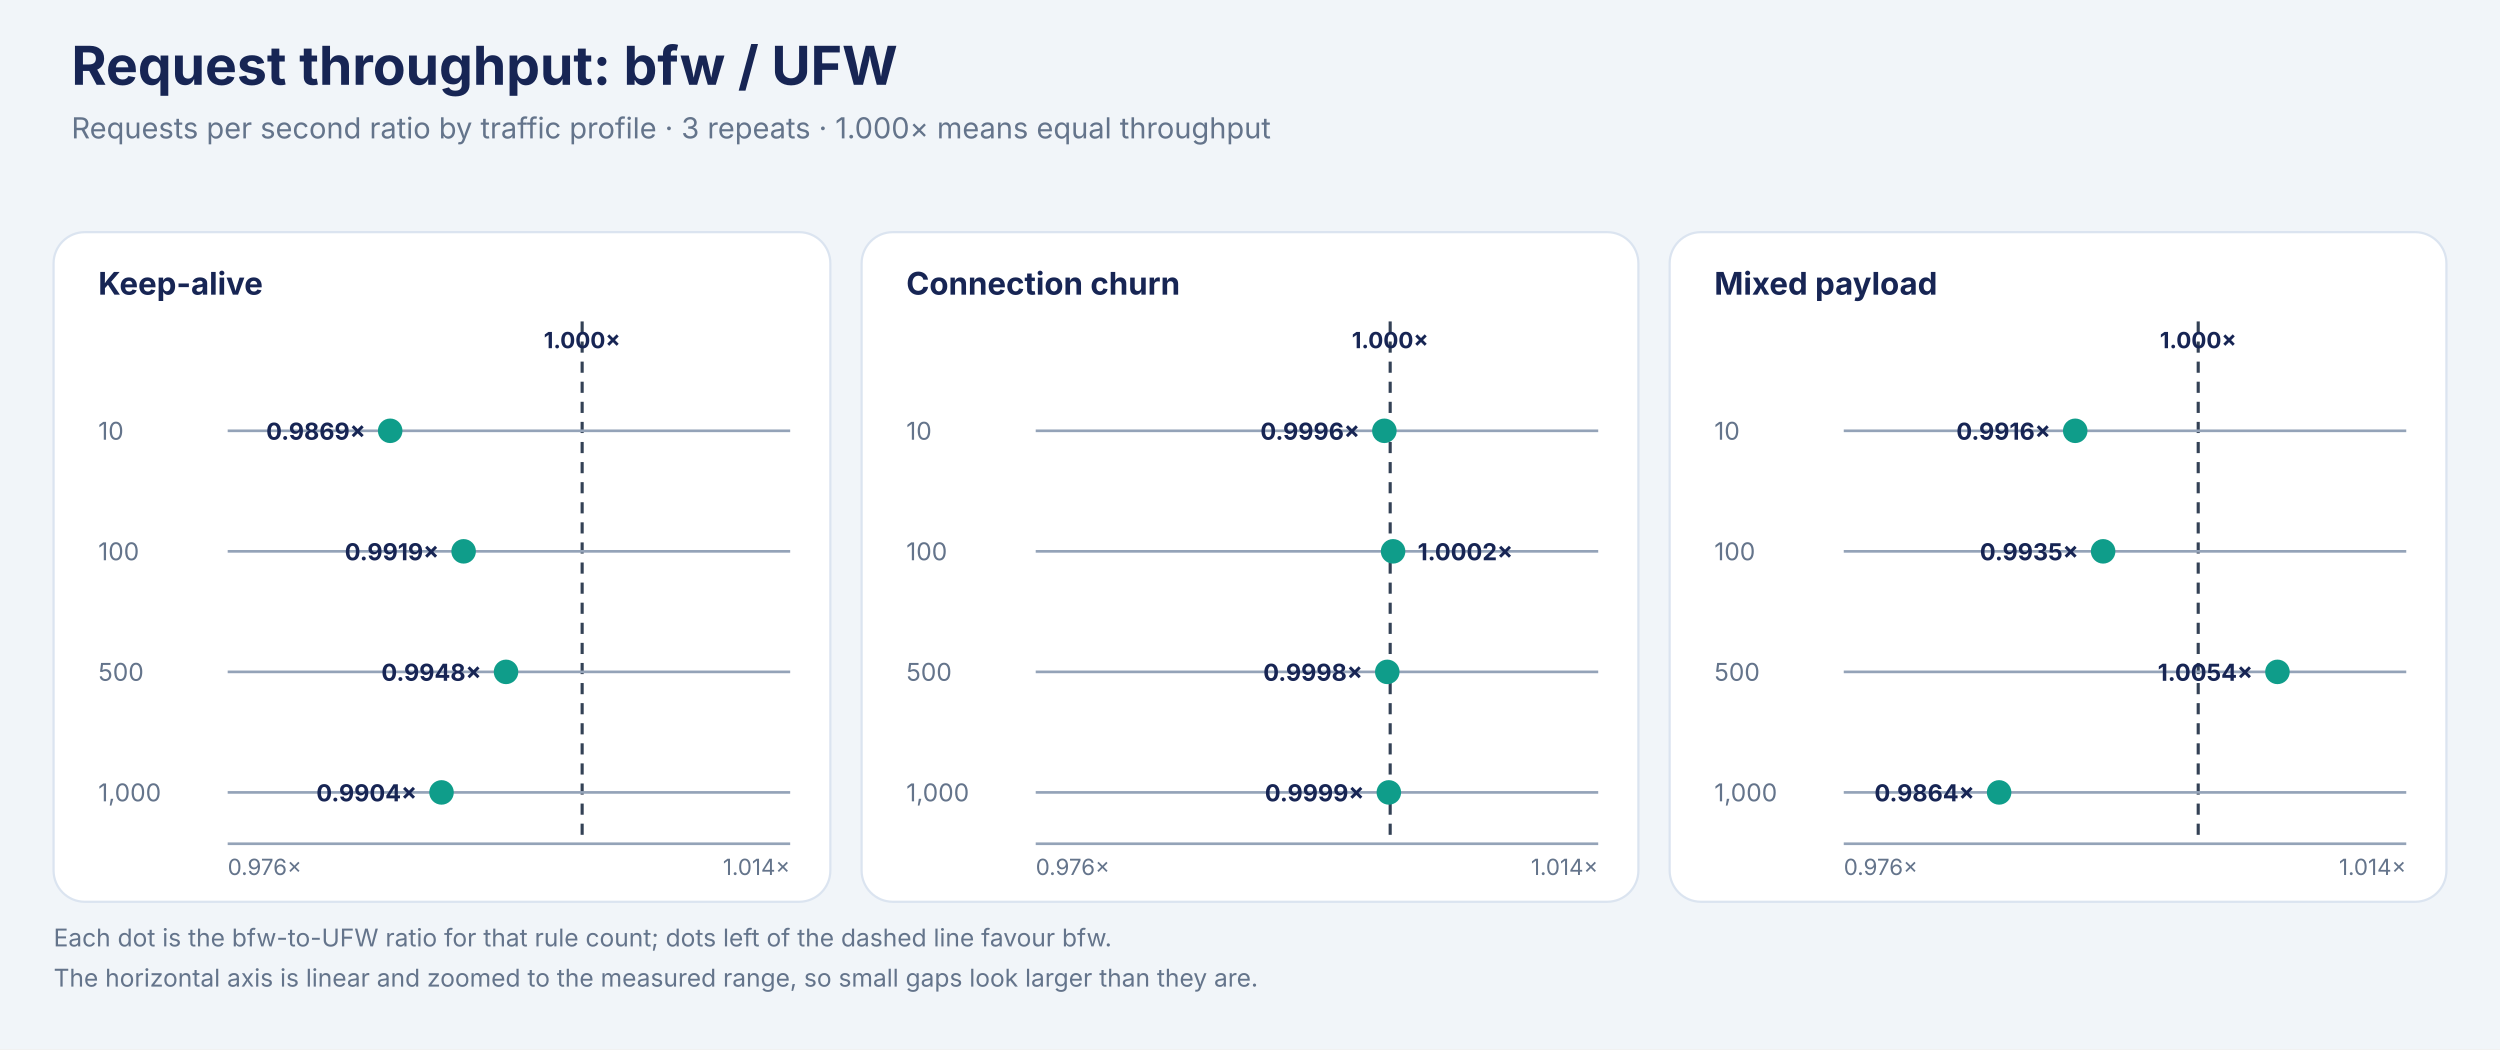
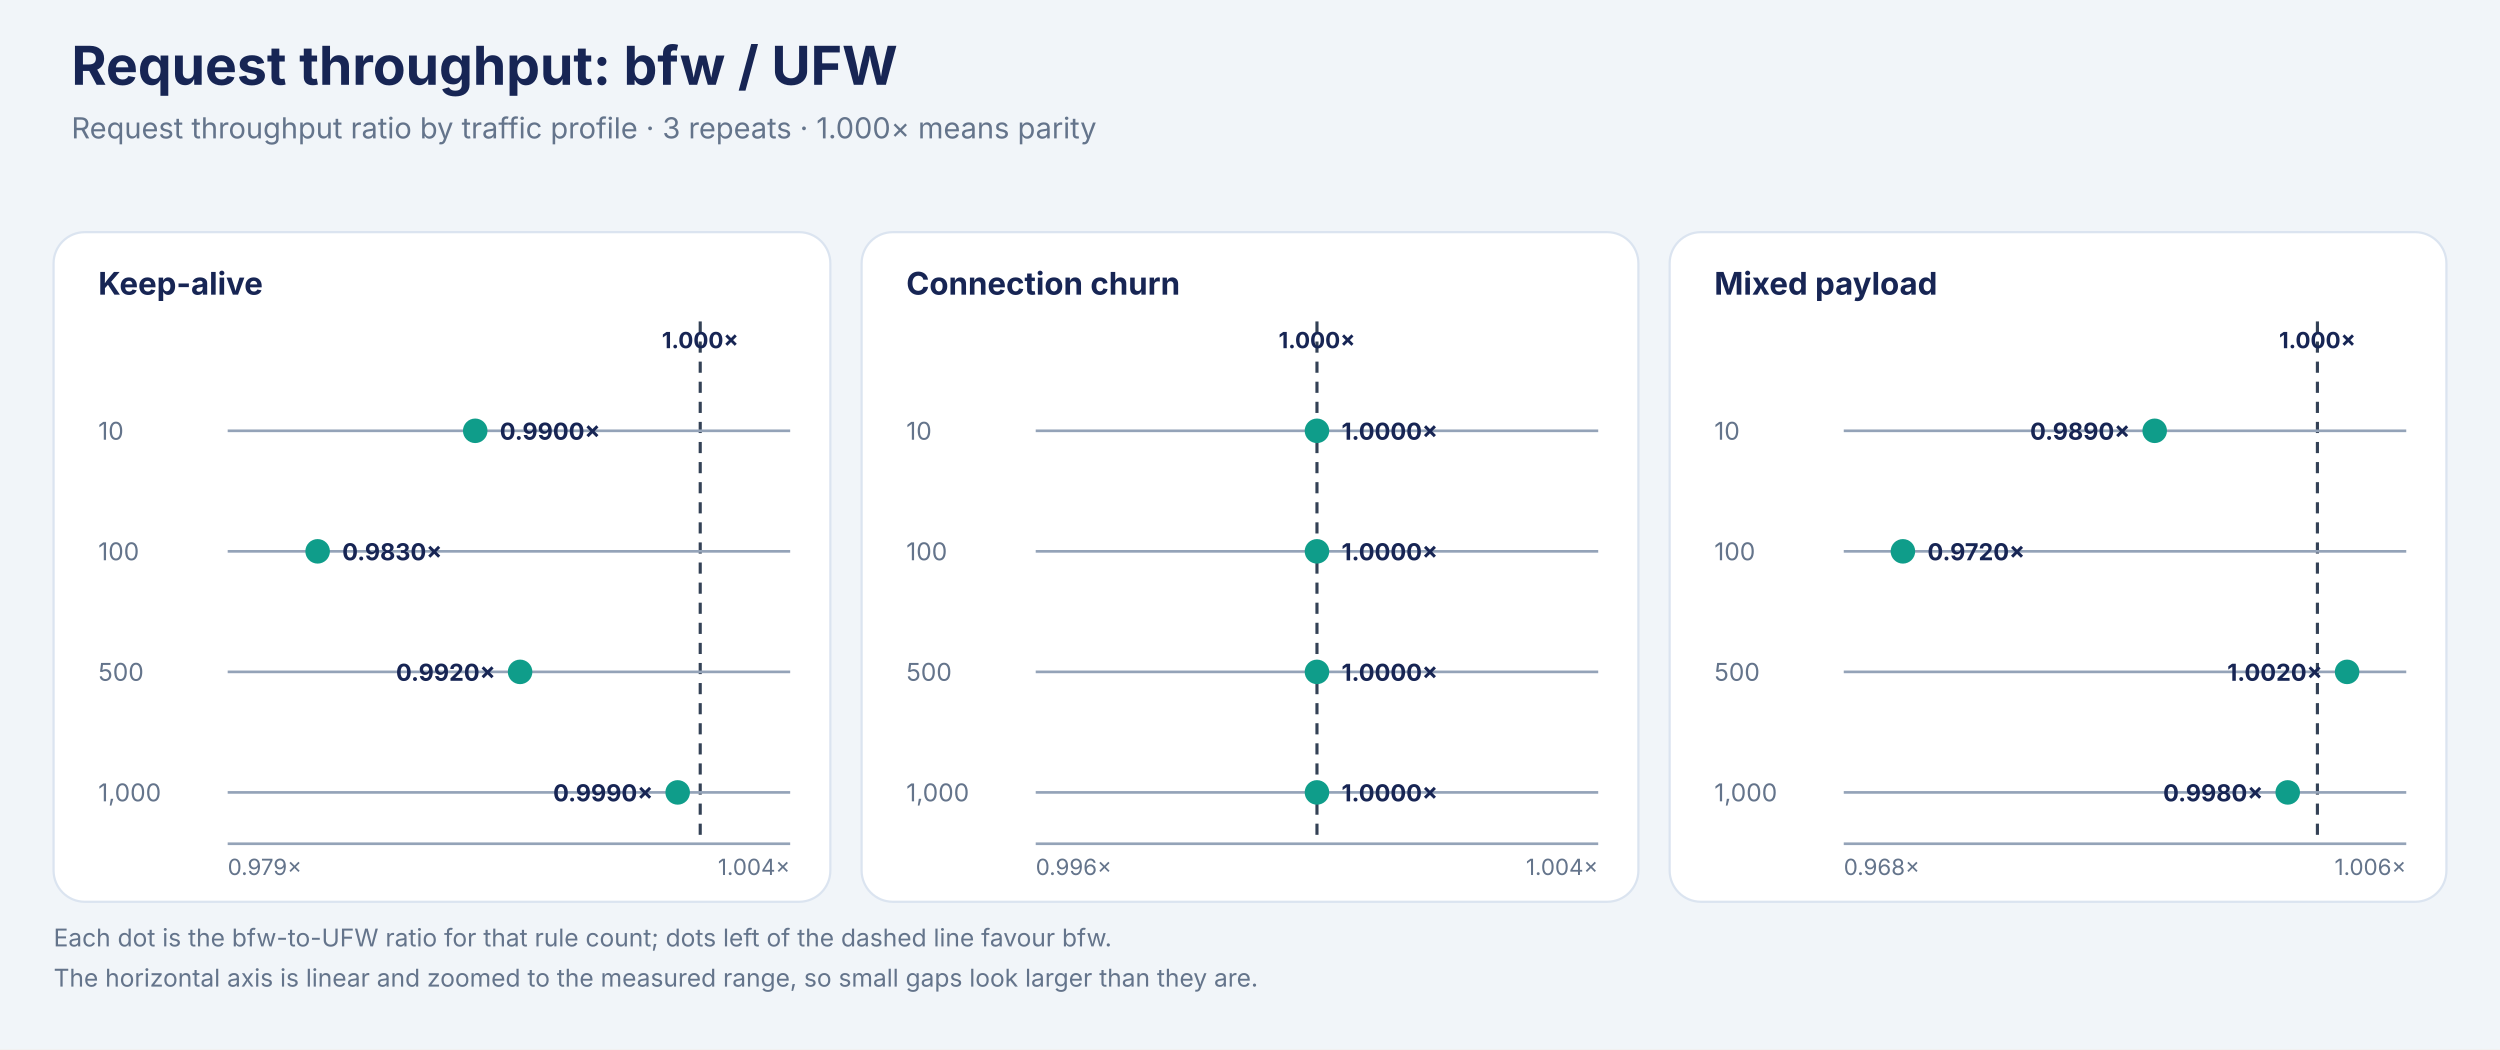
<svg xmlns="http://www.w3.org/2000/svg" width="1120" height="470" viewBox="0 0 1120 470" role="img" aria-labelledby="title desc">
  <style>
    text { font-family: Inter, ui-sans-serif, system-ui, -apple-system, "Segoe UI", sans-serif; fill: #172554; }
    .muted { fill: #64748b; }
    .panel { fill: #ffffff; stroke: #dbe4f0; stroke-width: 1; }
    .grid { stroke: #e2e8f0; stroke-width: 1; }
    .axis { stroke: #94a3b8; stroke-width: 1.2; }
    .parity { stroke: #334155; stroke-width: 1.4; stroke-dasharray: 5 4; }
    .base { fill: #64748b; }
    .bfw { fill: #0f9d8a; }
    .ufw { fill: #3b82f6; }
    .peak { fill-opacity: 0.42; }
+     .prev { fill: #cbd5e1; }
  </style>
  <rect width="1120" height="470" fill="#f1f5f9" />
  <text x="32" y="38" font-size="24" font-weight="700">Request throughput: bfw / UFW</text>
-   <text x="32" y="62" font-size="13" class="muted">Requests per second ratio by traffic profile · 3 repeats · 1.000× means equal throughput</text>
+   <text x="32" y="62" font-size="13" class="muted">Request throughput ratio by traffic profile · 3 repeats · 1.000× means parity</text>
  <rect class="panel" x="24.0" y="104" width="348.0" height="300" rx="14" />
  <text x="44.0" y="132" font-size="14" font-weight="650">Keep-alive</text>
-   <line class="parity" x1="260.8" y1="144" x2="260.8" y2="378" />
+   <line class="parity" x1="313.7" y1="144" x2="313.7" y2="378" />
  <line class="axis" x1="102.0" y1="378" x2="354.0" y2="378" />
-   <text x="102.0" y="392" text-anchor="start" font-size="10" class="muted">0.976×</text>
-   <text x="354.0" y="392" text-anchor="end" font-size="10" class="muted">1.014×</text>
-   <text x="260.8" y="156" text-anchor="middle" font-size="10" font-weight="650">1.000×</text>
+   <text x="102.0" y="392" text-anchor="start" font-size="10" class="muted">0.979×</text>
+   <text x="354.0" y="392" text-anchor="end" font-size="10" class="muted">1.004×</text>
+   <text x="313.7" y="156" text-anchor="middle" font-size="10" font-weight="650">1.000×</text>
  <text x="44.0" y="197.0" font-size="11" class="muted">10</text>
-   <line class="axis" x1="102.0" y1="193.0" x2="354.0" y2="193.0" />
-   <circle cx="174.8" cy="193.0" r="5.5" fill="#0f9d8a" />
-   <text x="163.8" y="197.0" text-anchor="end" font-size="10.5" font-weight="650" fill="#0f9d8a">0.9869×</text>
+   <line class="axis" x1="102.0" y1="193" x2="354.0" y2="193" />
+   <circle cx="212.9" cy="193" r="5.5" fill="#0f9d8a" />
+   <text x="223.9" y="197.0" text-anchor="start" font-size="10.5" font-weight="650" fill="#0f9d8a">0.9900×</text>
  <text x="44.0" y="251.0" font-size="11" class="muted">100</text>
-   <line class="axis" x1="102.0" y1="247.0" x2="354.0" y2="247.0" />
-   <circle cx="207.7" cy="247.0" r="5.5" fill="#0f9d8a" />
-   <text x="196.7" y="251.0" text-anchor="end" font-size="10.5" font-weight="650" fill="#0f9d8a">0.9919×</text>
+   <line class="axis" x1="102.0" y1="247" x2="354.0" y2="247" />
+   <circle cx="142.3" cy="247" r="5.5" fill="#0f9d8a" />
+   <text x="153.3" y="251.0" text-anchor="start" font-size="10.5" font-weight="650" fill="#0f9d8a">0.9830×</text>
  <text x="44.0" y="305.0" font-size="11" class="muted">500</text>
-   <line class="axis" x1="102.0" y1="301.0" x2="354.0" y2="301.0" />
-   <circle cx="226.7" cy="301.0" r="5.5" fill="#0f9d8a" />
-   <text x="215.7" y="305.0" text-anchor="end" font-size="10.5" font-weight="650" fill="#0f9d8a">0.9948×</text>
+   <line class="axis" x1="102.0" y1="301" x2="354.0" y2="301" />
+   <circle cx="233.0" cy="301" r="5.5" fill="#0f9d8a" />
+   <text x="222.0" y="305.0" text-anchor="end" font-size="10.5" font-weight="650" fill="#0f9d8a">0.9920×</text>
  <text x="44.0" y="359.0" font-size="11" class="muted">1,000</text>
-   <line class="axis" x1="102.0" y1="355.0" x2="354.0" y2="355.0" />
-   <circle cx="197.8" cy="355.0" r="5.5" fill="#0f9d8a" />
-   <text x="186.8" y="359.0" text-anchor="end" font-size="10.5" font-weight="650" fill="#0f9d8a">0.9904×</text>
+   <line class="axis" x1="102.0" y1="355" x2="354.0" y2="355" />
+   <circle cx="303.6" cy="355" r="5.5" fill="#0f9d8a" />
+   <text x="292.6" y="359.0" text-anchor="end" font-size="10.5" font-weight="650" fill="#0f9d8a">0.9990×</text>
  <rect class="panel" x="386.0" y="104" width="348.0" height="300" rx="14" />
  <text x="406.0" y="132" font-size="14" font-weight="650">Connection churn</text>
-   <line class="parity" x1="622.8" y1="144" x2="622.8" y2="378" />
+   <line class="parity" x1="590.0" y1="144" x2="590.0" y2="378" />
  <line class="axis" x1="464.0" y1="378" x2="716.0" y2="378" />
-   <text x="464.0" y="392" text-anchor="start" font-size="10" class="muted">0.976×</text>
-   <text x="716.0" y="392" text-anchor="end" font-size="10" class="muted">1.014×</text>
-   <text x="622.8" y="156" text-anchor="middle" font-size="10" font-weight="650">1.000×</text>
+   <text x="464.0" y="392" text-anchor="start" font-size="10" class="muted">0.996×</text>
+   <text x="716.0" y="392" text-anchor="end" font-size="10" class="muted">1.004×</text>
+   <text x="590.0" y="156" text-anchor="middle" font-size="10" font-weight="650">1.000×</text>
  <text x="406.0" y="197.0" font-size="11" class="muted">10</text>
-   <line class="axis" x1="464.0" y1="193.0" x2="716.0" y2="193.0" />
-   <circle cx="620.2" cy="193.0" r="5.5" fill="#0f9d8a" />
-   <text x="609.2" y="197.0" text-anchor="end" font-size="10.5" font-weight="650" fill="#0f9d8a">0.9996×</text>
+   <line class="axis" x1="464.0" y1="193" x2="716.0" y2="193" />
+   <circle cx="590.0" cy="193" r="5.5" fill="#0f9d8a" />
+   <text x="601.0" y="197.0" text-anchor="start" font-size="10.5" font-weight="650" fill="#0f9d8a">1.0000×</text>
  <text x="406.0" y="251.0" font-size="11" class="muted">100</text>
-   <line class="axis" x1="464.0" y1="247.0" x2="716.0" y2="247.0" />
-   <circle cx="624.1" cy="247.0" r="5.5" fill="#0f9d8a" />
-   <text x="635.1" y="251.0" text-anchor="start" font-size="10.5" font-weight="650" fill="#0f9d8a">1.0002×</text>
+   <line class="axis" x1="464.0" y1="247" x2="716.0" y2="247" />
+   <circle cx="590.0" cy="247" r="5.5" fill="#0f9d8a" />
+   <text x="601.0" y="251.0" text-anchor="start" font-size="10.5" font-weight="650" fill="#0f9d8a">1.0000×</text>
  <text x="406.0" y="305.0" font-size="11" class="muted">500</text>
-   <line class="axis" x1="464.0" y1="301.0" x2="716.0" y2="301.0" />
-   <circle cx="621.5" cy="301.0" r="5.5" fill="#0f9d8a" />
-   <text x="610.5" y="305.0" text-anchor="end" font-size="10.5" font-weight="650" fill="#0f9d8a">0.9998×</text>
+   <line class="axis" x1="464.0" y1="301" x2="716.0" y2="301" />
+   <circle cx="590.0" cy="301" r="5.5" fill="#0f9d8a" />
+   <text x="601.0" y="305.0" text-anchor="start" font-size="10.5" font-weight="650" fill="#0f9d8a">1.0000×</text>
  <text x="406.0" y="359.0" font-size="11" class="muted">1,000</text>
-   <line class="axis" x1="464.0" y1="355.0" x2="716.0" y2="355.0" />
-   <circle cx="622.2" cy="355.0" r="5.5" fill="#0f9d8a" />
-   <text x="611.2" y="359.0" text-anchor="end" font-size="10.5" font-weight="650" fill="#0f9d8a">0.9999×</text>
+   <line class="axis" x1="464.0" y1="355" x2="716.0" y2="355" />
+   <circle cx="590.0" cy="355" r="5.5" fill="#0f9d8a" />
+   <text x="601.0" y="359.0" text-anchor="start" font-size="10.5" font-weight="650" fill="#0f9d8a">1.0000×</text>
  <rect class="panel" x="748.0" y="104" width="348.0" height="300" rx="14" />
  <text x="768.0" y="132" font-size="14" font-weight="650">Mixed payload</text>
-   <line class="parity" x1="984.8" y1="144" x2="984.8" y2="378" />
+   <line class="parity" x1="1038.2" y1="144" x2="1038.2" y2="378" />
  <line class="axis" x1="826.0" y1="378" x2="1078.0" y2="378" />
-   <text x="826.0" y="392" text-anchor="start" font-size="10" class="muted">0.976×</text>
-   <text x="1078.0" y="392" text-anchor="end" font-size="10" class="muted">1.014×</text>
-   <text x="984.8" y="156" text-anchor="middle" font-size="10" font-weight="650">1.000×</text>
+   <text x="826.0" y="392" text-anchor="start" font-size="10" class="muted">0.968×</text>
+   <text x="1078.0" y="392" text-anchor="end" font-size="10" class="muted">1.006×</text>
+   <text x="1038.2" y="156" text-anchor="middle" font-size="10" font-weight="650">1.000×</text>
  <text x="768.0" y="197.0" font-size="11" class="muted">10</text>
-   <line class="axis" x1="826.0" y1="193.0" x2="1078.0" y2="193.0" />
-   <circle cx="929.7" cy="193.0" r="5.5" fill="#0f9d8a" />
-   <text x="918.7" y="197.0" text-anchor="end" font-size="10.5" font-weight="650" fill="#0f9d8a">0.9916×</text>
+   <line class="axis" x1="826.0" y1="193" x2="1078.0" y2="193" />
+   <circle cx="965.3" cy="193" r="5.5" fill="#0f9d8a" />
+   <text x="954.3" y="197.0" text-anchor="end" font-size="10.5" font-weight="650" fill="#0f9d8a">0.9890×</text>
  <text x="768.0" y="251.0" font-size="11" class="muted">100</text>
-   <line class="axis" x1="826.0" y1="247.0" x2="1078.0" y2="247.0" />
-   <circle cx="942.2" cy="247.0" r="5.5" fill="#0f9d8a" />
-   <text x="931.2" y="251.0" text-anchor="end" font-size="10.5" font-weight="650" fill="#0f9d8a">0.9935×</text>
+   <line class="axis" x1="826.0" y1="247" x2="1078.0" y2="247" />
+   <circle cx="852.5" cy="247" r="5.5" fill="#0f9d8a" />
+   <text x="863.5" y="251.0" text-anchor="start" font-size="10.5" font-weight="650" fill="#0f9d8a">0.9720×</text>
  <text x="768.0" y="305.0" font-size="11" class="muted">500</text>
-   <line class="axis" x1="826.0" y1="301.0" x2="1078.0" y2="301.0" />
-   <circle cx="1020.3" cy="301.0" r="5.5" fill="#0f9d8a" />
-   <text x="1009.3" y="305.0" text-anchor="end" font-size="10.5" font-weight="650" fill="#0f9d8a">1.0054×</text>
+   <line class="axis" x1="826.0" y1="301" x2="1078.0" y2="301" />
+   <circle cx="1051.5" cy="301" r="5.5" fill="#0f9d8a" />
+   <text x="1040.5" y="305.0" text-anchor="end" font-size="10.5" font-weight="650" fill="#0f9d8a">1.0020×</text>
  <text x="768.0" y="359.0" font-size="11" class="muted">1,000</text>
-   <line class="axis" x1="826.0" y1="355.0" x2="1078.0" y2="355.0" />
-   <circle cx="895.6" cy="355.0" r="5.5" fill="#0f9d8a" />
-   <text x="884.6" y="359.0" text-anchor="end" font-size="10.5" font-weight="650" fill="#0f9d8a">0.9864×</text>
+   <line class="axis" x1="826.0" y1="355" x2="1078.0" y2="355" />
+   <circle cx="1024.9" cy="355" r="5.5" fill="#0f9d8a" />
+   <text x="1013.9" y="359.0" text-anchor="end" font-size="10.5" font-weight="650" fill="#0f9d8a">0.9980×</text>
  <text x="24" y="424" font-size="11" class="muted">Each dot is the bfw-to-UFW ratio for that rule count; dots left of the dashed line favour bfw.</text>
  <text x="24" y="442" font-size="11" class="muted">The horizontal axis is linear and zoomed to the measured range, so small gaps look larger than they are.</text>
</svg>
